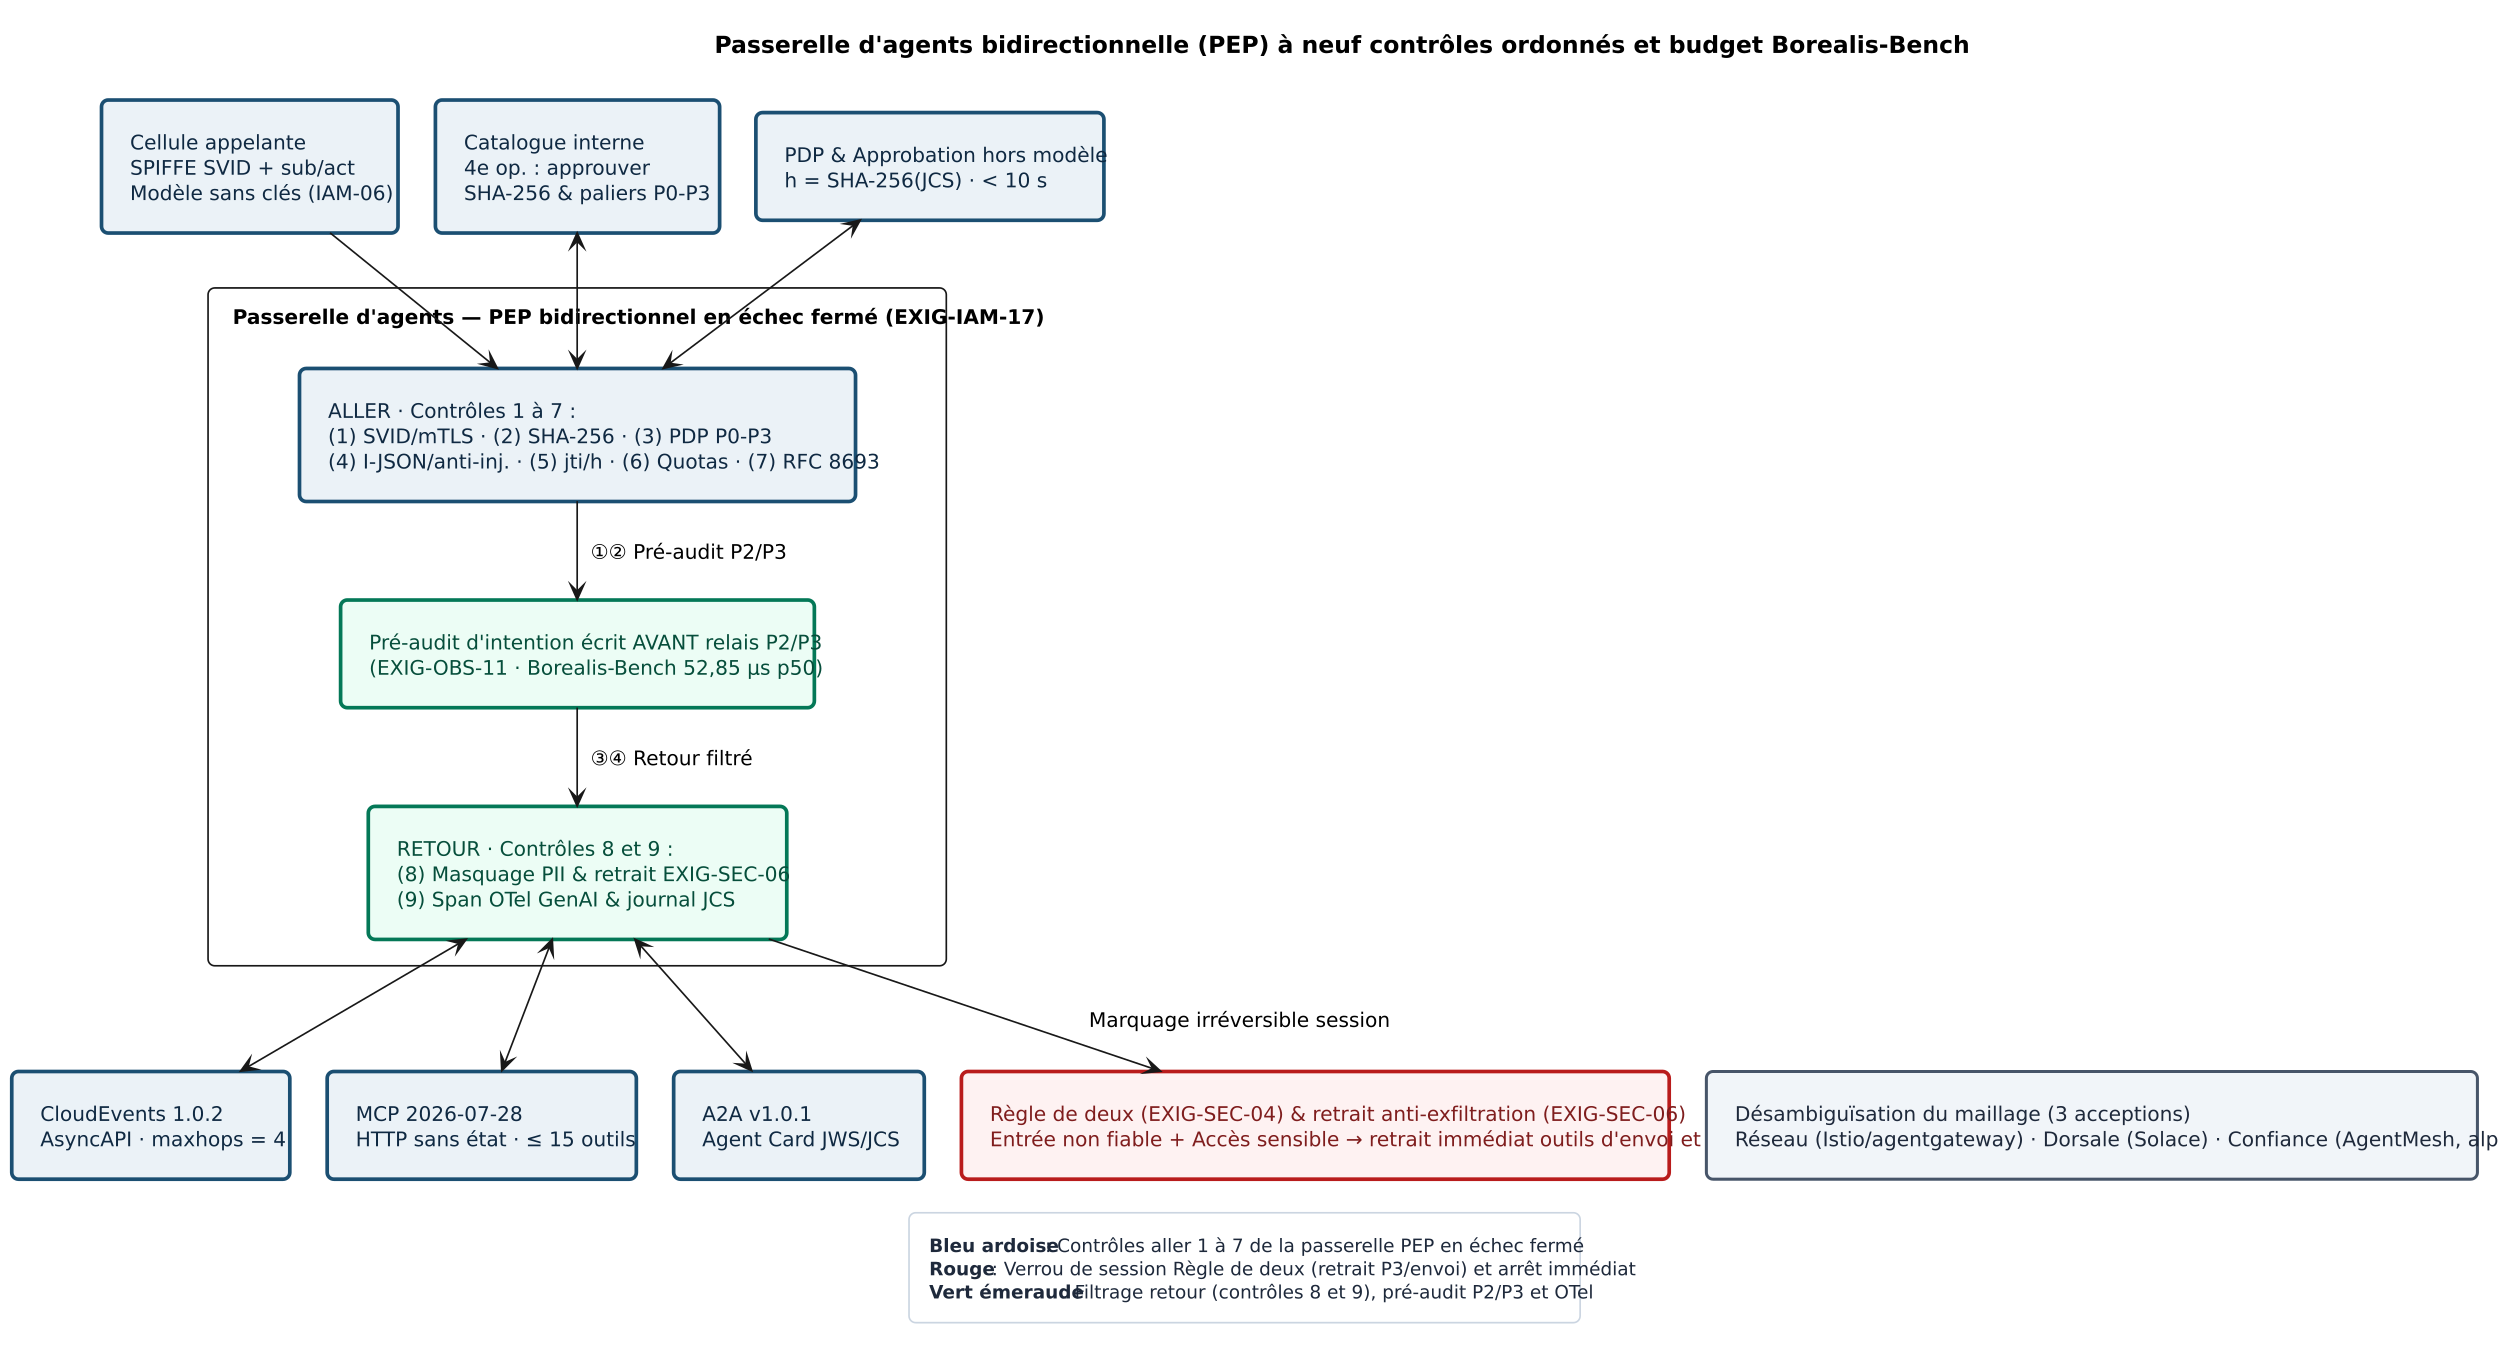
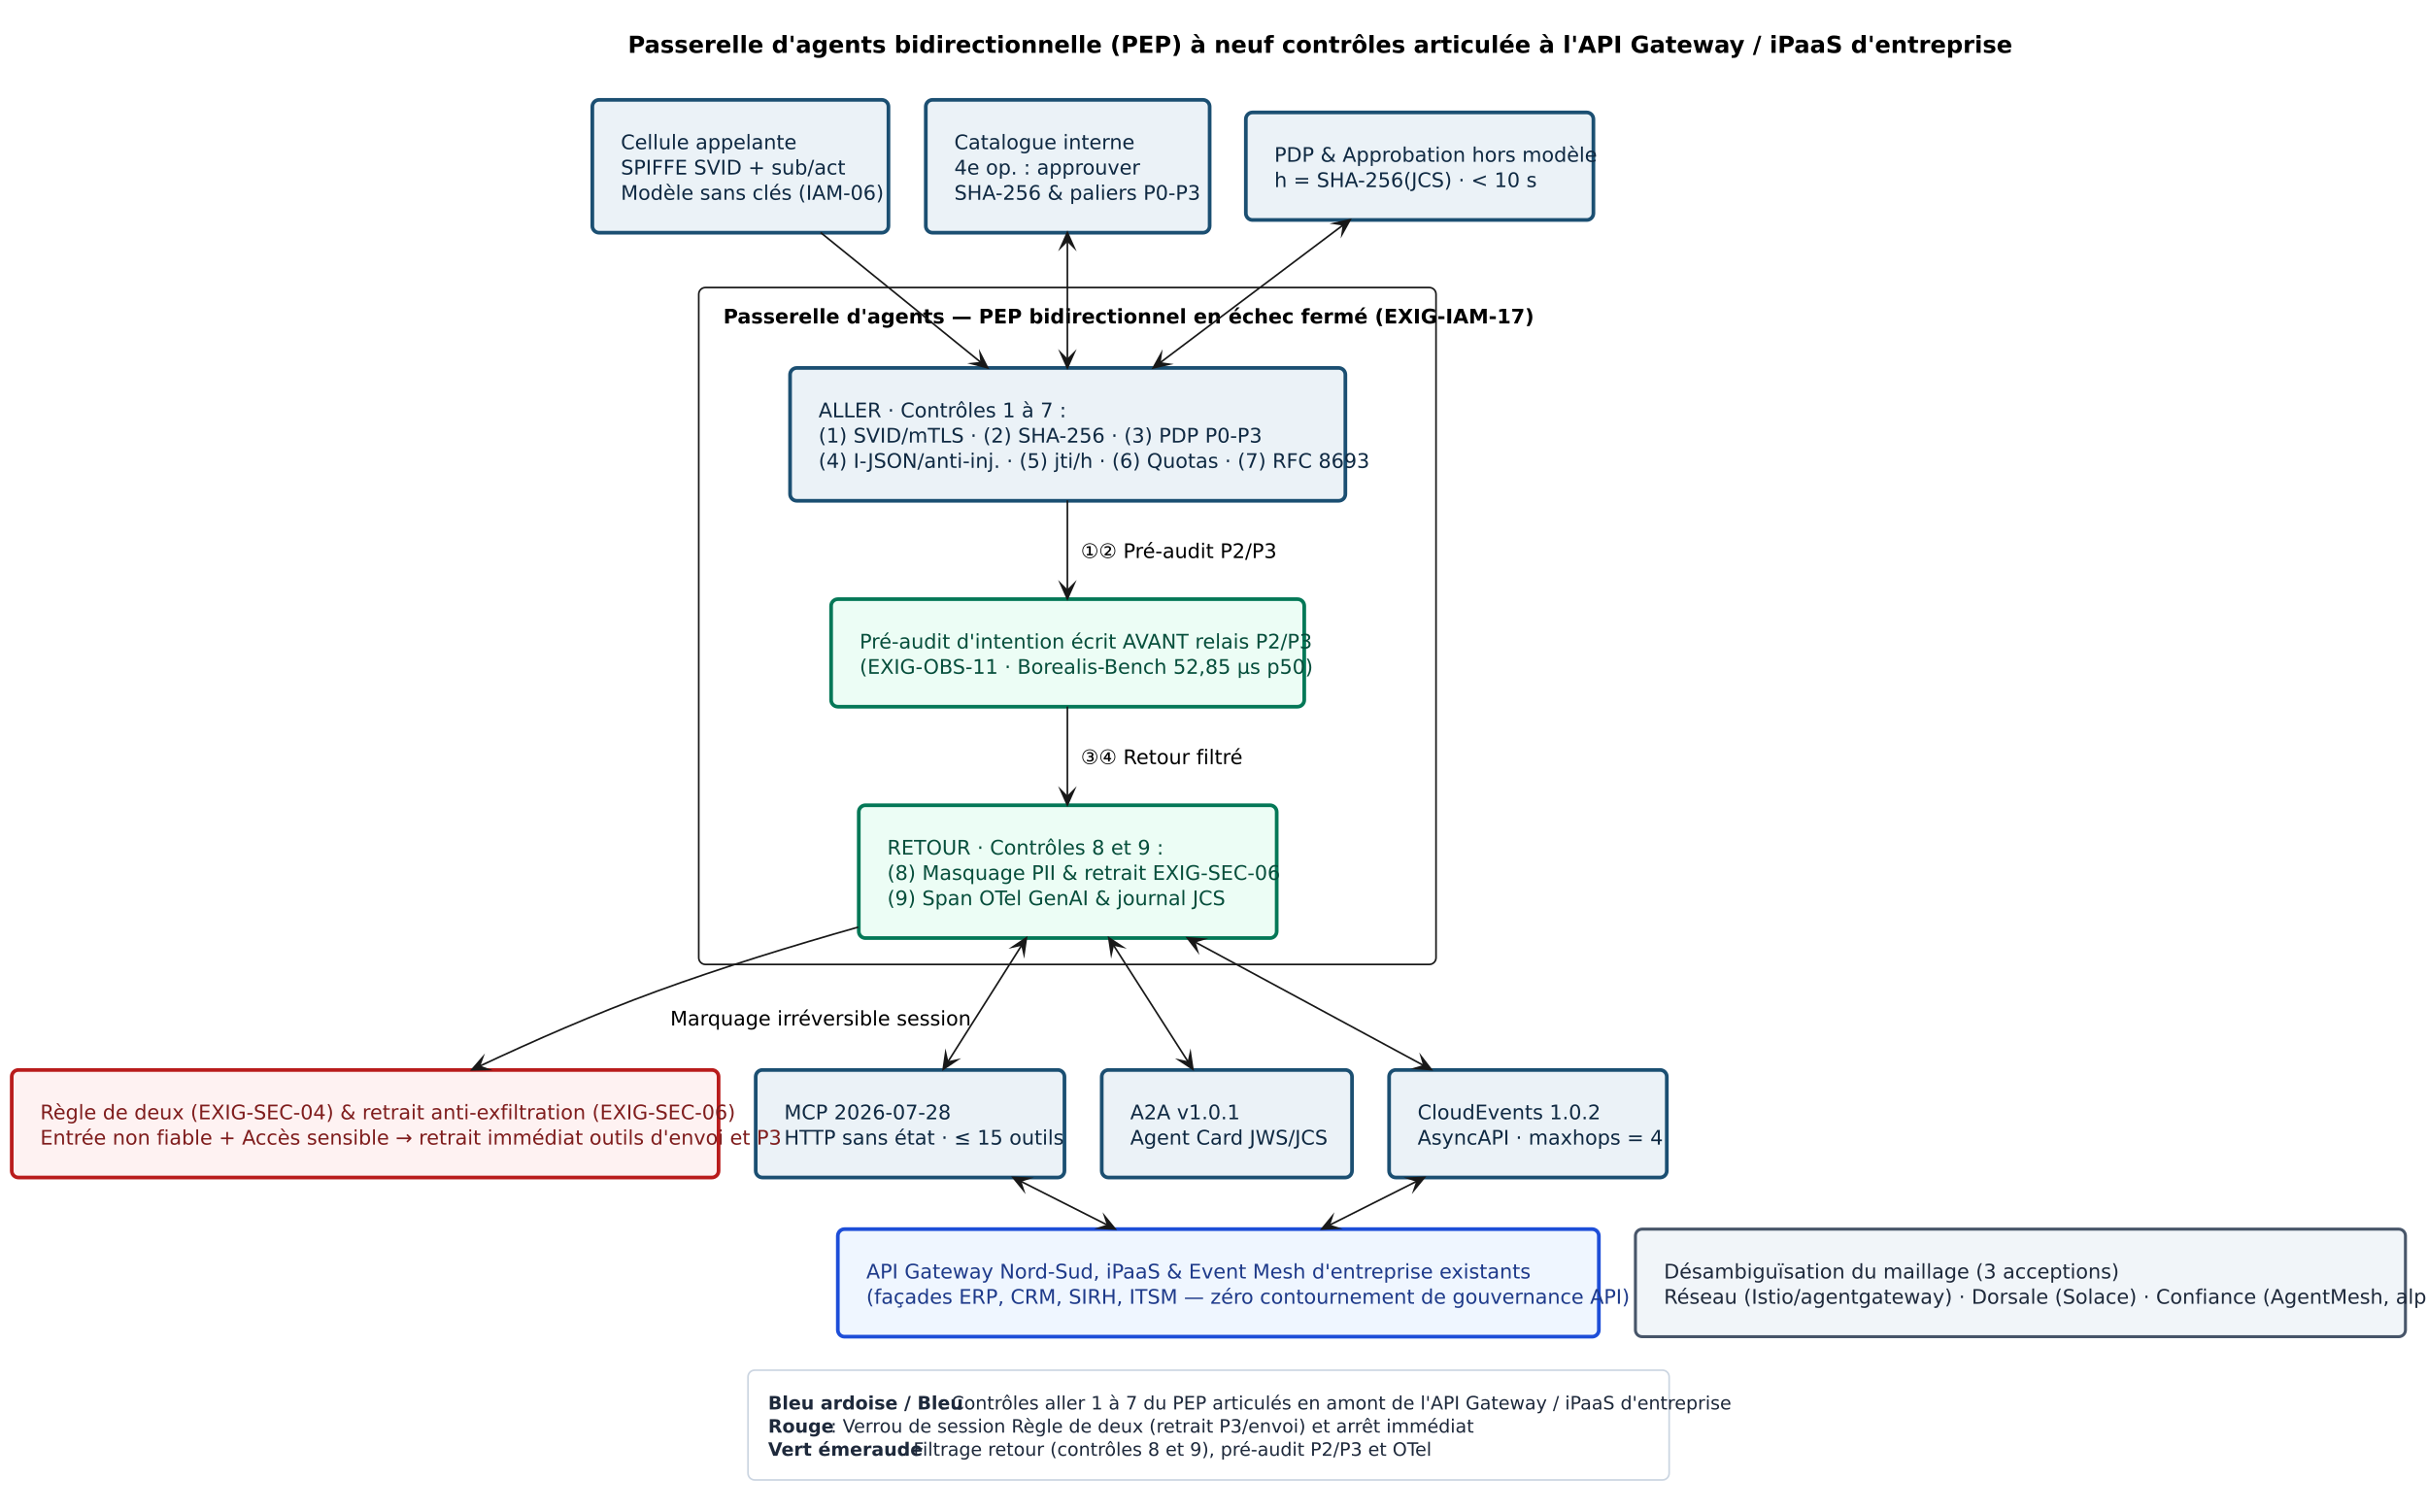
- <svg xmlns="http://www.w3.org/2000/svg" version="1.1" data-diagram-type="DESCRIPTION" style="width:1490px;height:807px;background:#FFFFFF;" width="1490px" height="807px" viewBox="0 0 1490 807" zoomAndPan="magnify" preserveAspectRatio="none" contentStyleType="text/css">
+ <svg xmlns="http://www.w3.org/2000/svg" version="1.1" data-diagram-type="DESCRIPTION" style="width:1449px;height:902px;background:#FFFFFF;" width="1449px" height="902px" viewBox="0 0 1449 902" zoomAndPan="magnify" preserveAspectRatio="none" contentStyleType="text/css">
  <defs />
  <g font-family="sans-serif" lengthAdjust="spacing">
    <g class="title" data-source-line="27">
-       <text x="425.814" y="31.533" fill="#000" font-size="14" textLength="631.914" font-weight="700" font-family="'DejaVu Sans'">Passerelle d'agents bidirectionnelle (PEP) à neuf contrôles ordonnés et budget Borealis-Bench</text>
+       <text x="374.71" y="31.533" fill="#000" font-size="14" textLength="693.123" font-weight="700" font-family="'DejaVu Sans'">Passerelle d'agents bidirectionnelle (PEP) à neuf contrôles articulée à l'API Gateway / iPaaS d'entreprise</text>
    </g>
    <g class="cluster" data-qualified-name="Passerelle d.agents . PEP bidirectionnel en .chec ferm. .EXIG-IAM-17." id="ent0004" data-source-line="35">
-       <rect x="124" y="171.609" width="440" height="404" fill="none" style="stroke:#181818;stroke-width:1;" rx="4" ry="4" />
-       <text x="138.652" y="193.066" fill="#000" font-size="12" textLength="410.695" font-weight="700" font-family="'DejaVu Sans'">Passerelle d'agents — PEP bidirectionnel en échec fermé (EXIG-IAM-17)</text>
+       <rect x="417" y="171.609" width="440" height="404" fill="none" style="stroke:#181818;stroke-width:1;" rx="4" ry="4" />
+       <text x="431.652" y="193.066" fill="#000" font-size="12" textLength="410.695" font-weight="700" font-family="'DejaVu Sans'">Passerelle d'agents — PEP bidirectionnel en échec fermé (EXIG-IAM-17)</text>
    </g>
    <g class="entity" data-qualified-name="Passerelle d.agents . PEP bidirectionnel en .chec ferm. .EXIG-IAM-17..N4" id="ent0005" data-source-line="36">
-       <rect x="178.5" y="219.609" width="331.398" height="79.281" fill="#EBF2F7" style="stroke:#1B4F72;stroke-width:2.2;" rx="4" ry="4" />
-       <text x="195.5" y="249.066" fill="#0F2942" font-size="12" textLength="136.734" font-family="'DejaVu Sans'">ALLER · Contrôles 1 à 7 :</text>
-       <text x="195.5" y="264.16" fill="#0F2942" font-size="12" textLength="248.725" font-family="'DejaVu Sans'">(1) SVID/mTLS · (2) SHA-256 · (3) PDP P0-P3</text>
-       <text x="195.5" y="279.254" fill="#0F2942" font-size="12" textLength="297.398" font-family="'DejaVu Sans'">(4) I-JSON/anti-inj. · (5) jti/h · (6) Quotas · (7) RFC 8693</text>
+       <rect x="471.5" y="219.609" width="331.398" height="79.281" fill="#EBF2F7" style="stroke:#1B4F72;stroke-width:2.2;" rx="4" ry="4" />
+       <text x="488.5" y="249.066" fill="#0F2942" font-size="12" textLength="136.734" font-family="'DejaVu Sans'">ALLER · Contrôles 1 à 7 :</text>
+       <text x="488.5" y="264.16" fill="#0F2942" font-size="12" textLength="248.725" font-family="'DejaVu Sans'">(1) SVID/mTLS · (2) SHA-256 · (3) PDP P0-P3</text>
+       <text x="488.5" y="279.254" fill="#0F2942" font-size="12" textLength="297.398" font-family="'DejaVu Sans'">(4) I-JSON/anti-inj. · (5) jti/h · (6) Quotas · (7) RFC 8693</text>
    </g>
    <g class="entity" data-qualified-name="Passerelle d.agents . PEP bidirectionnel en .chec ferm. .EXIG-IAM-17..N5" id="ent0006" data-source-line="37">
-       <rect x="203" y="357.609" width="282.355" height="64.188" fill="#ECFDF5" style="stroke:#047857;stroke-width:2.2;" rx="4" ry="4" />
-       <text x="220" y="387.066" fill="#064E3B" font-size="12" textLength="243.738" font-family="'DejaVu Sans'">Pré-audit d'intention écrit AVANT relais P2/P3</text>
-       <text x="220" y="402.16" fill="#064E3B" font-size="12" textLength="248.355" font-family="'DejaVu Sans'">(EXIG-OBS-11 · Borealis-Bench 52,85 µs p50)</text>
+       <rect x="496" y="357.609" width="282.355" height="64.188" fill="#ECFDF5" style="stroke:#047857;stroke-width:2.2;" rx="4" ry="4" />
+       <text x="513" y="387.066" fill="#064E3B" font-size="12" textLength="243.738" font-family="'DejaVu Sans'">Pré-audit d'intention écrit AVANT relais P2/P3</text>
+       <text x="513" y="402.16" fill="#064E3B" font-size="12" textLength="248.355" font-family="'DejaVu Sans'">(EXIG-OBS-11 · Borealis-Bench 52,85 µs p50)</text>
    </g>
    <g class="entity" data-qualified-name="Passerelle d.agents . PEP bidirectionnel en .chec ferm. .EXIG-IAM-17..N6" id="ent0007" data-source-line="38">
-       <rect x="219.5" y="480.609" width="249.414" height="79.281" fill="#ECFDF5" style="stroke:#047857;stroke-width:2.2;" rx="4" ry="4" />
-       <text x="236.5" y="510.066" fill="#064E3B" font-size="12" textLength="152.713" font-family="'DejaVu Sans'">RETOUR · Contrôles 8 et 9 :</text>
-       <text x="236.5" y="525.16" fill="#064E3B" font-size="12" textLength="215.414" font-family="'DejaVu Sans'">(8) Masquage PII &amp; retrait EXIG-SEC-06</text>
-       <text x="236.5" y="540.254" fill="#064E3B" font-size="12" textLength="189.416" font-family="'DejaVu Sans'">(9) Span OTel GenAI &amp; journal JCS</text>
+       <rect x="512.5" y="480.609" width="249.414" height="79.281" fill="#ECFDF5" style="stroke:#047857;stroke-width:2.2;" rx="4" ry="4" />
+       <text x="529.5" y="510.066" fill="#064E3B" font-size="12" textLength="152.713" font-family="'DejaVu Sans'">RETOUR · Contrôles 8 et 9 :</text>
+       <text x="529.5" y="525.16" fill="#064E3B" font-size="12" textLength="215.414" font-family="'DejaVu Sans'">(8) Masquage PII &amp; retrait EXIG-SEC-06</text>
+       <text x="529.5" y="540.254" fill="#064E3B" font-size="12" textLength="189.416" font-family="'DejaVu Sans'">(9) Span OTel GenAI &amp; journal JCS</text>
    </g>
    <g class="entity" data-qualified-name="N1" id="ent0001" data-source-line="30">
-       <rect x="60.5" y="59.609" width="176.717" height="79.281" fill="#EBF2F7" style="stroke:#1B4F72;stroke-width:2.2;" rx="4" ry="4" />
-       <text x="77.5" y="89.066" fill="#0F2942" font-size="12" textLength="92.736" font-family="'DejaVu Sans'">Cellule appelante</text>
-       <text x="77.5" y="104.16" fill="#0F2942" font-size="12" textLength="125.713" font-family="'DejaVu Sans'">SPIFFE SVID + sub/act</text>
-       <text x="77.5" y="119.254" fill="#0F2942" font-size="12" textLength="142.717" font-family="'DejaVu Sans'">Modèle sans clés (IAM-06)</text>
+       <rect x="353.5" y="59.609" width="176.717" height="79.281" fill="#EBF2F7" style="stroke:#1B4F72;stroke-width:2.2;" rx="4" ry="4" />
+       <text x="370.5" y="89.066" fill="#0F2942" font-size="12" textLength="92.736" font-family="'DejaVu Sans'">Cellule appelante</text>
+       <text x="370.5" y="104.16" fill="#0F2942" font-size="12" textLength="125.713" font-family="'DejaVu Sans'">SPIFFE SVID + sub/act</text>
+       <text x="370.5" y="119.254" fill="#0F2942" font-size="12" textLength="142.717" font-family="'DejaVu Sans'">Modèle sans clés (IAM-06)</text>
    </g>
    <g class="entity" data-qualified-name="N2" id="ent0002" data-source-line="31">
-       <rect x="259.5" y="59.609" width="169.398" height="79.281" fill="#EBF2F7" style="stroke:#1B4F72;stroke-width:2.2;" rx="4" ry="4" />
-       <text x="276.5" y="89.066" fill="#0F2942" font-size="12" textLength="94.734" font-family="'DejaVu Sans'">Catalogue interne</text>
-       <text x="276.5" y="104.16" fill="#0F2942" font-size="12" textLength="97.4" font-family="'DejaVu Sans'">4e op. : approuver</text>
-       <text x="276.5" y="119.254" fill="#0F2942" font-size="12" textLength="135.398" font-family="'DejaVu Sans'">SHA-256 &amp; paliers P0-P3</text>
+       <rect x="552.5" y="59.609" width="169.398" height="79.281" fill="#EBF2F7" style="stroke:#1B4F72;stroke-width:2.2;" rx="4" ry="4" />
+       <text x="569.5" y="89.066" fill="#0F2942" font-size="12" textLength="94.734" font-family="'DejaVu Sans'">Catalogue interne</text>
+       <text x="569.5" y="104.16" fill="#0F2942" font-size="12" textLength="97.4" font-family="'DejaVu Sans'">4e op. : approuver</text>
+       <text x="569.5" y="119.254" fill="#0F2942" font-size="12" textLength="135.398" font-family="'DejaVu Sans'">SHA-256 &amp; paliers P0-P3</text>
    </g>
    <g class="entity" data-qualified-name="N3" id="ent0003" data-source-line="32">
-       <rect x="450.5" y="67.109" width="207.432" height="64.188" fill="#EBF2F7" style="stroke:#1B4F72;stroke-width:2.2;" rx="4" ry="4" />
-       <text x="467.5" y="96.566" fill="#0F2942" font-size="12" textLength="173.432" font-family="'DejaVu Sans'">PDP &amp; Approbation hors modèle</text>
-       <text x="467.5" y="111.66" fill="#0F2942" font-size="12" textLength="143.391" font-family="'DejaVu Sans'">h = SHA-256(JCS) · &lt; 10 s</text>
+       <rect x="743.5" y="67.109" width="207.432" height="64.188" fill="#EBF2F7" style="stroke:#1B4F72;stroke-width:2.2;" rx="4" ry="4" />
+       <text x="760.5" y="96.566" fill="#0F2942" font-size="12" textLength="173.432" font-family="'DejaVu Sans'">PDP &amp; Approbation hors modèle</text>
+       <text x="760.5" y="111.66" fill="#0F2942" font-size="12" textLength="143.391" font-family="'DejaVu Sans'">h = SHA-256(JCS) · &lt; 10 s</text>
    </g>
    <g class="entity" data-qualified-name="N7" id="ent0010" data-source-line="44">
-       <rect x="195" y="638.609" width="184.258" height="64.188" fill="#EBF2F7" style="stroke:#1B4F72;stroke-width:2.2;" rx="4" ry="4" />
-       <text x="212" y="668.066" fill="#0F2942" font-size="12" textLength="91.383" font-family="'DejaVu Sans'">MCP 2026-07-28</text>
-       <text x="212" y="683.16" fill="#0F2942" font-size="12" textLength="150.258" font-family="'DejaVu Sans'">HTTP sans état · ≤ 15 outils</text>
+       <rect x="451" y="638.609" width="184.258" height="64.188" fill="#EBF2F7" style="stroke:#1B4F72;stroke-width:2.2;" rx="4" ry="4" />
+       <text x="468" y="668.066" fill="#0F2942" font-size="12" textLength="91.383" font-family="'DejaVu Sans'">MCP 2026-07-28</text>
+       <text x="468" y="683.16" fill="#0F2942" font-size="12" textLength="150.258" font-family="'DejaVu Sans'">HTTP sans état · ≤ 15 outils</text>
    </g>
    <g class="entity" data-qualified-name="N8" id="ent0011" data-source-line="45">
-       <rect x="401.5" y="638.609" width="149.371" height="64.188" fill="#EBF2F7" style="stroke:#1B4F72;stroke-width:2.2;" rx="4" ry="4" />
-       <text x="418.5" y="668.066" fill="#0F2942" font-size="12" textLength="58.705" font-family="'DejaVu Sans'">A2A v1.0.1</text>
-       <text x="418.5" y="683.16" fill="#0F2942" font-size="12" textLength="115.371" font-family="'DejaVu Sans'">Agent Card JWS/JCS</text>
+       <rect x="657.5" y="638.609" width="149.371" height="64.188" fill="#EBF2F7" style="stroke:#1B4F72;stroke-width:2.2;" rx="4" ry="4" />
+       <text x="674.5" y="668.066" fill="#0F2942" font-size="12" textLength="58.705" font-family="'DejaVu Sans'">A2A v1.0.1</text>
+       <text x="674.5" y="683.16" fill="#0F2942" font-size="12" textLength="115.371" font-family="'DejaVu Sans'">Agent Card JWS/JCS</text>
    </g>
    <g class="entity" data-qualified-name="N9" id="ent0012" data-source-line="46">
-       <rect x="7" y="638.609" width="165.725" height="64.188" fill="#EBF2F7" style="stroke:#1B4F72;stroke-width:2.2;" rx="4" ry="4" />
-       <text x="24" y="668.066" fill="#0F2942" font-size="12" textLength="98.063" font-family="'DejaVu Sans'">CloudEvents 1.0.2</text>
-       <text x="24" y="683.16" fill="#0F2942" font-size="12" textLength="131.725" font-family="'DejaVu Sans'">AsyncAPI · maxhops = 4</text>
+       <rect x="829" y="638.609" width="165.725" height="64.188" fill="#EBF2F7" style="stroke:#1B4F72;stroke-width:2.2;" rx="4" ry="4" />
+       <text x="846" y="668.066" fill="#0F2942" font-size="12" textLength="98.063" font-family="'DejaVu Sans'">CloudEvents 1.0.2</text>
+       <text x="846" y="683.16" fill="#0F2942" font-size="12" textLength="131.725" font-family="'DejaVu Sans'">AsyncAPI · maxhops = 4</text>
    </g>
-     <g class="entity" data-qualified-name="N10" id="ent0013" data-source-line="49">
-       <rect x="573" y="638.609" width="421.844" height="64.188" fill="#FEF2F2" style="stroke:#B91C1C;stroke-width:2.2;" rx="4" ry="4" />
-       <text x="590" y="668.066" fill="#7F1D1D" font-size="12" textLength="376.137" font-family="'DejaVu Sans'">Règle de deux (EXIG-SEC-04) &amp; retrait anti-exfiltration (EXIG-SEC-06)</text>
-       <text x="590" y="683.16" fill="#7F1D1D" font-size="12" textLength="387.844" font-family="'DejaVu Sans'">Entrée non fiable + Accès sensible → retrait immédiat outils d'envoi et P3</text>
+     <g class="entity" data-qualified-name="N12" id="ent0013" data-source-line="49">
+       <rect x="500" y="733.609" width="454.17" height="64.188" fill="#EFF6FF" style="stroke:#1D4ED8;stroke-width:2.2;" rx="4" ry="4" />
+       <text x="517" y="763.066" fill="#1E3A8A" font-size="12" textLength="357.797" font-family="'DejaVu Sans'">API Gateway Nord-Sud, iPaaS &amp; Event Mesh d'entreprise existants</text>
+       <text x="517" y="778.16" fill="#1E3A8A" font-size="12" textLength="420.17" font-family="'DejaVu Sans'">(façades ERP, CRM, SIRH, ITSM — zéro contournement de gouvernance API)</text>
    </g>
-     <g class="entity" data-qualified-name="N11" id="ent0014" data-source-line="50">
-       <rect x="1017" y="638.609" width="459.543" height="64.188" fill="#F1F5F9" style="stroke:#475569;stroke-width:1.8;" rx="4" ry="4" />
-       <text x="1034" y="668.066" fill="#1E293B" font-size="12" textLength="239.461" font-family="'DejaVu Sans'">Désambiguïsation du maillage (3 acceptions)</text>
-       <text x="1034" y="683.16" fill="#1E293B" font-size="12" textLength="425.543" font-family="'DejaVu Sans'">Réseau (Istio/agentgateway) · Dorsale (Solace) · Confiance (AgentMesh, alpha)</text>
+     <g class="entity" data-qualified-name="N10" id="ent0014" data-source-line="50">
+       <rect x="7" y="638.609" width="421.844" height="64.188" fill="#FEF2F2" style="stroke:#B91C1C;stroke-width:2.2;" rx="4" ry="4" />
+       <text x="24" y="668.066" fill="#7F1D1D" font-size="12" textLength="376.137" font-family="'DejaVu Sans'">Règle de deux (EXIG-SEC-04) &amp; retrait anti-exfiltration (EXIG-SEC-06)</text>
+       <text x="24" y="683.16" fill="#7F1D1D" font-size="12" textLength="387.844" font-family="'DejaVu Sans'">Entrée non fiable + Accès sensible → retrait immédiat outils d'envoi et P3</text>
+     </g>
+     <g class="entity" data-qualified-name="N11" id="ent0015" data-source-line="51">
+       <rect x="976" y="733.609" width="459.543" height="64.188" fill="#F1F5F9" style="stroke:#475569;stroke-width:1.8;" rx="4" ry="4" />
+       <text x="993" y="763.066" fill="#1E293B" font-size="12" textLength="239.461" font-family="'DejaVu Sans'">Désambiguïsation du maillage (3 acceptions)</text>
+       <text x="993" y="778.16" fill="#1E293B" font-size="12" textLength="425.543" font-family="'DejaVu Sans'">Réseau (Istio/agentgateway) · Dorsale (Solace) · Confiance (AgentMesh, alpha)</text>
    </g>
    <g class="link" data-entity-1="ent0005" data-entity-2="ent0006" id="lnk8" data-source-line="39" data-link-type="dependency">
-       <path d="M344,298.659 C344,317.439 344,334.719 344,352.409" style="stroke:#181818;stroke-width:1;" fill="none" id="N4-to-N5" />
-       <polygon points="344,357.409,348,348.409,344,352.409,340,348.409,344,357.409" fill="#181818" style="stroke:#181818;stroke-width:1;stroke-linejoin:miter;stroke-miterlimit:10;" />
-       <text x="352" y="333.066" fill="#000" font-size="12" textLength="108.721" font-family="'DejaVu Sans'">①② Pré-audit P2/P3</text>
+       <path d="M637,298.659 C637,317.439 637,334.719 637,352.409" style="stroke:#181818;stroke-width:1;" fill="none" id="N4-to-N5" />
+       <polygon points="637,357.409,641,348.409,637,352.409,633,348.409,637,357.409" fill="#181818" style="stroke:#181818;stroke-width:1;stroke-linejoin:miter;stroke-miterlimit:10;" />
+       <text x="645" y="333.066" fill="#000" font-size="12" textLength="108.721" font-family="'DejaVu Sans'">①② Pré-audit P2/P3</text>
    </g>
    <g class="link" data-entity-1="ent0006" data-entity-2="ent0007" id="lnk9" data-source-line="40" data-link-type="dependency">
-       <path d="M344,421.719 C344,439.389 344,456.679 344,475.469" style="stroke:#181818;stroke-width:1;" fill="none" id="N5-to-N6" />
-       <polygon points="344,480.469,348,471.469,344,475.469,340,471.469,344,480.469" fill="#181818" style="stroke:#181818;stroke-width:1;stroke-linejoin:miter;stroke-miterlimit:10;" />
-       <text x="352" y="456.066" fill="#000" font-size="12" textLength="86.027" font-family="'DejaVu Sans'">③④ Retour filtré</text>
+       <path d="M637,421.719 C637,439.389 637,456.679 637,475.469" style="stroke:#181818;stroke-width:1;" fill="none" id="N5-to-N6" />
+       <polygon points="637,480.469,641,471.469,637,475.469,633,471.469,637,480.469" fill="#181818" style="stroke:#181818;stroke-width:1;stroke-linejoin:miter;stroke-miterlimit:10;" />
+       <text x="645" y="456.066" fill="#000" font-size="12" textLength="86.027" font-family="'DejaVu Sans'">③④ Retour filtré</text>
    </g>
-     <g class="link" data-entity-1="ent0001" data-entity-2="ent0005" id="lnk15" data-source-line="52" data-link-type="dependency">
-       <path d="M196.7,138.759 C227.03,163.339 262.265,191.882 292.565,216.432" style="stroke:#181818;stroke-width:1;" fill="none" id="N1-to-N4" />
-       <polygon points="296.45,219.579,291.975,210.806,292.565,216.432,286.939,217.022,296.45,219.579" fill="#181818" style="stroke:#181818;stroke-width:1;stroke-linejoin:miter;stroke-miterlimit:10;" />
+     <g class="link" data-entity-1="ent0001" data-entity-2="ent0005" id="lnk16" data-source-line="53" data-link-type="dependency">
+       <path d="M489.7,138.759 C520.03,163.339 555.265,191.882 585.565,216.432" style="stroke:#181818;stroke-width:1;" fill="none" id="N1-to-N4" />
+       <polygon points="589.45,219.579,584.975,210.806,585.565,216.432,579.939,217.022,589.45,219.579" fill="#181818" style="stroke:#181818;stroke-width:1;stroke-linejoin:miter;stroke-miterlimit:10;" />
    </g>
-     <g class="link" data-entity-1="ent0002" data-entity-2="ent0005" id="lnk16" data-source-line="53" data-link-type="dependency">
-       <path d="M344,143.759 C344,168.339 344,190.029 344,214.579" style="stroke:#181818;stroke-width:1;" fill="none" id="N2-N4" />
-       <polygon points="344,138.759,340,147.759,344,143.759,348,147.759,344,138.759" fill="#181818" style="stroke:#181818;stroke-width:1;stroke-linejoin:miter;stroke-miterlimit:10;" />
-       <polygon points="344,219.579,348,210.579,344,214.579,340,210.579,344,219.579" fill="#181818" style="stroke:#181818;stroke-width:1;stroke-linejoin:miter;stroke-miterlimit:10;" />
+     <g class="link" data-entity-1="ent0002" data-entity-2="ent0005" id="lnk17" data-source-line="54" data-link-type="dependency">
+       <path d="M637,143.759 C637,168.339 637,190.029 637,214.579" style="stroke:#181818;stroke-width:1;" fill="none" id="N2-N4" />
+       <polygon points="637,138.759,633,147.759,637,143.759,641,147.759,637,138.759" fill="#181818" style="stroke:#181818;stroke-width:1;stroke-linejoin:miter;stroke-miterlimit:10;" />
+       <polygon points="637,219.579,641,210.579,637,214.579,633,210.579,637,219.579" fill="#181818" style="stroke:#181818;stroke-width:1;stroke-linejoin:miter;stroke-miterlimit:10;" />
    </g>
-     <g class="link" data-entity-1="ent0003" data-entity-2="ent0005" id="lnk17" data-source-line="54" data-link-type="dependency">
-       <path d="M508.765,134.145 C475.085,159.485 435.296,189.424 399.176,216.594" style="stroke:#181818;stroke-width:1;" fill="none" id="N3-N4" />
-       <polygon points="512.76,131.139,503.163,133.354,508.765,134.145,507.973,139.747,512.76,131.139" fill="#181818" style="stroke:#181818;stroke-width:1;stroke-linejoin:miter;stroke-miterlimit:10;" />
-       <polygon points="395.18,219.599,404.777,217.386,399.176,216.594,399.968,210.993,395.18,219.599" fill="#181818" style="stroke:#181818;stroke-width:1;stroke-linejoin:miter;stroke-miterlimit:10;" />
+     <g class="link" data-entity-1="ent0003" data-entity-2="ent0005" id="lnk18" data-source-line="55" data-link-type="dependency">
+       <path d="M801.765,134.145 C768.085,159.485 728.296,189.424 692.176,216.594" style="stroke:#181818;stroke-width:1;" fill="none" id="N3-N4" />
+       <polygon points="805.76,131.139,796.163,133.354,801.765,134.145,800.973,139.747,805.76,131.139" fill="#181818" style="stroke:#181818;stroke-width:1;stroke-linejoin:miter;stroke-miterlimit:10;" />
+       <polygon points="688.18,219.599,697.777,217.386,692.176,216.594,692.968,210.993,688.18,219.599" fill="#181818" style="stroke:#181818;stroke-width:1;stroke-linejoin:miter;stroke-miterlimit:10;" />
    </g>
-     <g class="link" data-entity-1="ent0007" data-entity-2="ent0010" id="lnk18" data-source-line="55" data-link-type="dependency">
-       <path d="M327.378,564.407 C318.008,588.817 309.641,610.611 300.861,633.501" style="stroke:#181818;stroke-width:1;" fill="none" id="N6-N7" />
-       <polygon points="329.17,559.739,322.21,566.708,327.378,564.407,329.679,569.575,329.17,559.739" fill="#181818" style="stroke:#181818;stroke-width:1;stroke-linejoin:miter;stroke-miterlimit:10;" />
-       <polygon points="299.07,638.169,306.028,631.199,300.861,633.501,298.558,628.334,299.07,638.169" fill="#181818" style="stroke:#181818;stroke-width:1;stroke-linejoin:miter;stroke-miterlimit:10;" />
+     <g class="link" data-entity-1="ent0007" data-entity-2="ent0010" id="lnk19" data-source-line="56" data-link-type="dependency">
+       <path d="M609.876,563.964 C594.426,588.374 580.064,611.055 565.574,633.945" style="stroke:#181818;stroke-width:1;" fill="none" id="N6-N7" />
+       <polygon points="612.55,559.739,604.357,565.205,609.876,563.964,611.117,569.483,612.55,559.739" fill="#181818" style="stroke:#181818;stroke-width:1;stroke-linejoin:miter;stroke-miterlimit:10;" />
+       <polygon points="562.9,638.169,571.094,632.704,565.574,633.945,564.334,628.425,562.9,638.169" fill="#181818" style="stroke:#181818;stroke-width:1;stroke-linejoin:miter;stroke-miterlimit:10;" />
    </g>
-     <g class="link" data-entity-1="ent0007" data-entity-2="ent0011" id="lnk19" data-source-line="56" data-link-type="dependency">
-       <path d="M381.661,563.477 C403.351,587.887 424.389,611.542 444.729,634.432" style="stroke:#181818;stroke-width:1;" fill="none" id="N6-N8" />
-       <polygon points="378.34,559.739,381.328,569.124,381.661,563.477,387.308,563.81,378.34,559.739" fill="#181818" style="stroke:#181818;stroke-width:1;stroke-linejoin:miter;stroke-miterlimit:10;" />
-       <polygon points="448.05,638.169,445.062,628.785,444.729,634.432,439.082,634.099,448.05,638.169" fill="#181818" style="stroke:#181818;stroke-width:1;stroke-linejoin:miter;stroke-miterlimit:10;" />
+     <g class="link" data-entity-1="ent0007" data-entity-2="ent0011" id="lnk20" data-source-line="57" data-link-type="dependency">
+       <path d="M664.405,563.951 C680.025,588.361 694.545,611.068 709.195,633.958" style="stroke:#181818;stroke-width:1;" fill="none" id="N6-N8" />
+       <polygon points="661.71,559.739,663.192,569.476,664.405,563.951,669.93,565.164,661.71,559.739" fill="#181818" style="stroke:#181818;stroke-width:1;stroke-linejoin:miter;stroke-miterlimit:10;" />
+       <polygon points="711.89,638.169,710.407,628.433,709.195,633.958,703.669,632.745,711.89,638.169" fill="#181818" style="stroke:#181818;stroke-width:1;stroke-linejoin:miter;stroke-miterlimit:10;" />
    </g>
-     <g class="link" data-entity-1="ent0007" data-entity-2="ent0012" id="lnk20" data-source-line="57" data-link-type="dependency">
-       <path d="M273.614,562.263 C231.724,586.753 186.867,612.976 147.677,635.886" style="stroke:#181818;stroke-width:1;" fill="none" id="N6-N9" />
-       <polygon points="277.93,559.739,268.142,560.829,273.614,562.263,272.179,567.735,277.93,559.739" fill="#181818" style="stroke:#181818;stroke-width:1;stroke-linejoin:miter;stroke-miterlimit:10;" />
-       <polygon points="143.36,638.409,153.148,637.32,147.677,635.886,149.111,630.414,143.36,638.409" fill="#181818" style="stroke:#181818;stroke-width:1;stroke-linejoin:miter;stroke-miterlimit:10;" />
+     <g class="link" data-entity-1="ent0007" data-entity-2="ent0012" id="lnk21" data-source-line="58" data-link-type="dependency">
+       <path d="M712.939,562.115 C758.289,586.605 807.4,613.124 849.83,636.034" style="stroke:#181818;stroke-width:1;" fill="none" id="N6-N9" />
+       <polygon points="708.54,559.739,714.558,567.535,712.939,562.115,718.36,560.496,708.54,559.739" fill="#181818" style="stroke:#181818;stroke-width:1;stroke-linejoin:miter;stroke-miterlimit:10;" />
+       <polygon points="854.23,638.409,848.211,630.614,849.83,636.034,844.41,637.653,854.23,638.409" fill="#181818" style="stroke:#181818;stroke-width:1;stroke-linejoin:miter;stroke-miterlimit:10;" />
    </g>
-     <g class="link" data-entity-1="ent0007" data-entity-2="ent0013" id="lnk21" data-source-line="58" data-link-type="dependency">
-       <path d="M458.17,559.639 C530.87,584.179 619.063,613.94 687.063,636.89" style="stroke:#181818;stroke-width:1;" fill="none" id="N6-to-N10" />
-       <polygon points="691.8,638.489,684.552,631.821,687.063,636.89,681.993,639.401,691.8,638.489" fill="#181818" style="stroke:#181818;stroke-width:1;stroke-linejoin:miter;stroke-miterlimit:10;" />
-       <text x="649" y="612.066" fill="#000" font-size="12" textLength="160.072" font-family="'DejaVu Sans'">Marquage irréversible session</text>
+     <g class="link" data-entity-1="ent0010" data-entity-2="ent0013" id="lnk22" data-source-line="59" data-link-type="dependency">
+       <path d="M608.993,704.964 C628.633,714.884 641.437,721.364 661.067,731.284" style="stroke:#181818;stroke-width:1;" fill="none" id="N7-N12" />
+       <polygon points="604.53,702.709,610.76,710.337,608.993,704.964,614.367,703.197,604.53,702.709" fill="#181818" style="stroke:#181818;stroke-width:1;stroke-linejoin:miter;stroke-miterlimit:10;" />
+       <polygon points="665.53,733.539,659.302,725.91,661.067,731.284,655.693,733.05,665.53,733.539" fill="#181818" style="stroke:#181818;stroke-width:1;stroke-linejoin:miter;stroke-miterlimit:10;" />
    </g>
-     <g class="legend" data-source-line="61">
-       <rect x="541.775" y="722.797" width="399.993" height="65.508" fill="none" style="stroke:#CBD5E1;stroke-width:1;" rx="4" ry="4" />
-       <text x="553.775" y="746.216" fill="#1E293B" font-size="11" textLength="66.021" font-weight="700" font-family="'DejaVu Sans'">Bleu ardoise</text>
-       <text x="622.853" y="746.216" fill="#1E293B" font-size="11" textLength="288.6" font-family="'DejaVu Sans'">: Contrôles aller 1 à 7 de la passerelle PEP en échec fermé</text>
-       <text x="553.775" y="760.052" fill="#1E293B" font-size="11" textLength="34.219" font-weight="700" font-family="'DejaVu Sans'">Rouge</text>
-       <text x="591.051" y="760.052" fill="#1E293B" font-size="11" textLength="338.717" font-family="'DejaVu Sans'">: Verrou de session Règle de deux (retrait P3/envoi) et arrêt immédiat</text>
-       <text x="553.775" y="773.888" fill="#1E293B" font-size="11" textLength="76.425" font-weight="700" font-family="'DejaVu Sans'">Vert émeraude</text>
-       <text x="633.257" y="773.888" fill="#1E293B" font-size="11" textLength="281.848" font-family="'DejaVu Sans'">: Filtrage retour (contrôles 8 et 9), pré-audit P2/P3 et OTel</text>
+     <g class="link" data-entity-1="ent0012" data-entity-2="ent0013" id="lnk23" data-source-line="60" data-link-type="dependency">
+       <path d="M845.672,704.954 C825.922,714.874 813.008,721.374 793.268,731.294" style="stroke:#181818;stroke-width:1;" fill="none" id="N9-N12" />
+       <polygon points="850.14,702.709,840.302,703.175,845.672,704.954,843.893,710.323,850.14,702.709" fill="#181818" style="stroke:#181818;stroke-width:1;stroke-linejoin:miter;stroke-miterlimit:10;" />
+       <polygon points="788.8,733.539,798.638,733.072,793.268,731.294,795.046,725.924,788.8,733.539" fill="#181818" style="stroke:#181818;stroke-width:1;stroke-linejoin:miter;stroke-miterlimit:10;" />
+     </g>
+     <g class="link" data-entity-1="ent0007" data-entity-2="ent0014" id="lnk24" data-source-line="61" data-link-type="dependency">
+       <path d="M512.21,553.339 C473.33,564.359 430.55,577.499 392,591.609 C354.69,605.259 318.657,621.127 286.087,636.397" style="stroke:#181818;stroke-width:1;" fill="none" id="N6-to-N10" />
+       <polygon points="281.56,638.519,291.407,638.321,286.087,636.397,288.011,631.077,281.56,638.519" fill="#181818" style="stroke:#181818;stroke-width:1;stroke-linejoin:miter;stroke-miterlimit:10;" />
+       <text x="400" y="612.066" fill="#000" font-size="12" textLength="160.072" font-family="'DejaVu Sans'">Marquage irréversible session</text>
+     </g>
+     <g class="legend" data-source-line="64">
+       <rect x="446.407" y="817.797" width="549.728" height="65.508" fill="none" style="stroke:#CBD5E1;stroke-width:1;" rx="4" ry="4" />
+       <text x="458.407" y="841.216" fill="#1E293B" font-size="11" textLength="99.027" font-weight="700" font-family="'DejaVu Sans'">Bleu ardoise / Bleu</text>
+       <text x="560.49" y="841.216" fill="#1E293B" font-size="11" textLength="423.645" font-family="'DejaVu Sans'">: Contrôles aller 1 à 7 du PEP articulés en amont de l'API Gateway / iPaaS d'entreprise</text>
+       <text x="458.407" y="855.052" fill="#1E293B" font-size="11" textLength="34.219" font-weight="700" font-family="'DejaVu Sans'">Rouge</text>
+       <text x="495.683" y="855.052" fill="#1E293B" font-size="11" textLength="338.717" font-family="'DejaVu Sans'">: Verrou de session Règle de deux (retrait P3/envoi) et arrêt immédiat</text>
+       <text x="458.407" y="868.888" fill="#1E293B" font-size="11" textLength="76.425" font-weight="700" font-family="'DejaVu Sans'">Vert émeraude</text>
+       <text x="537.889" y="868.888" fill="#1E293B" font-size="11" textLength="281.848" font-family="'DejaVu Sans'">: Filtrage retour (contrôles 8 et 9), pré-audit P2/P3 et OTel</text>
    </g>
  </g>
</svg>
